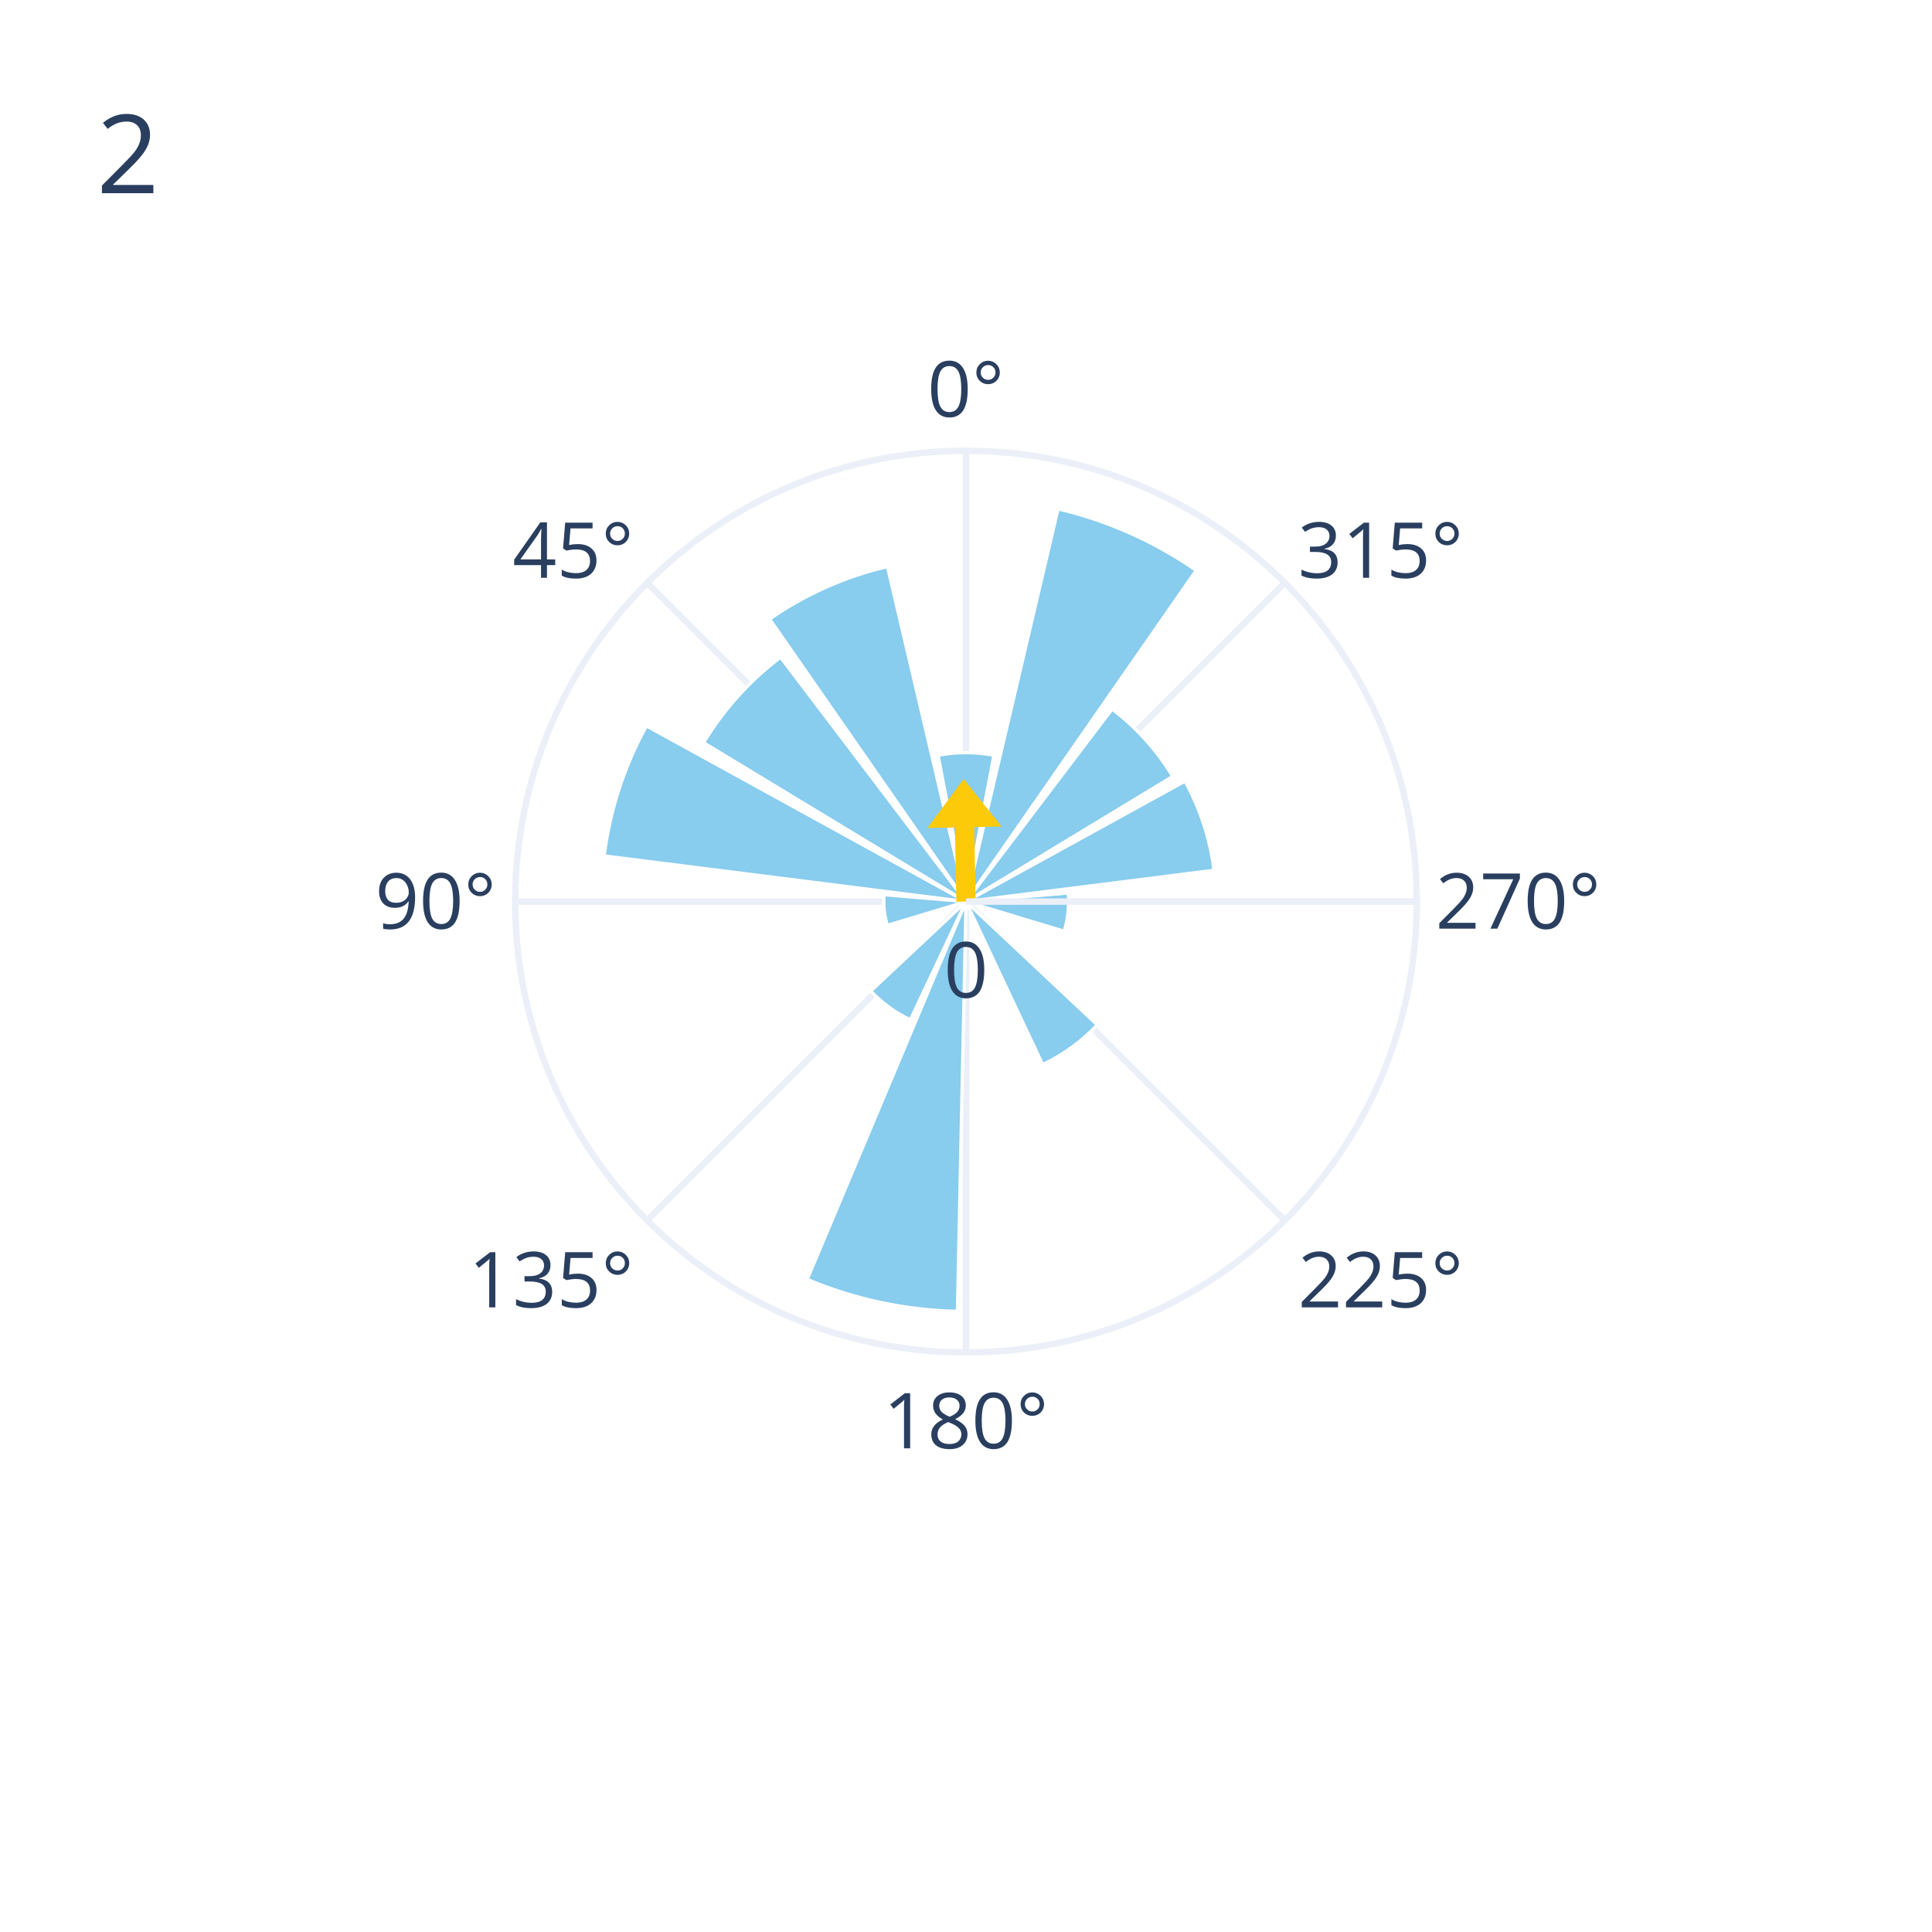
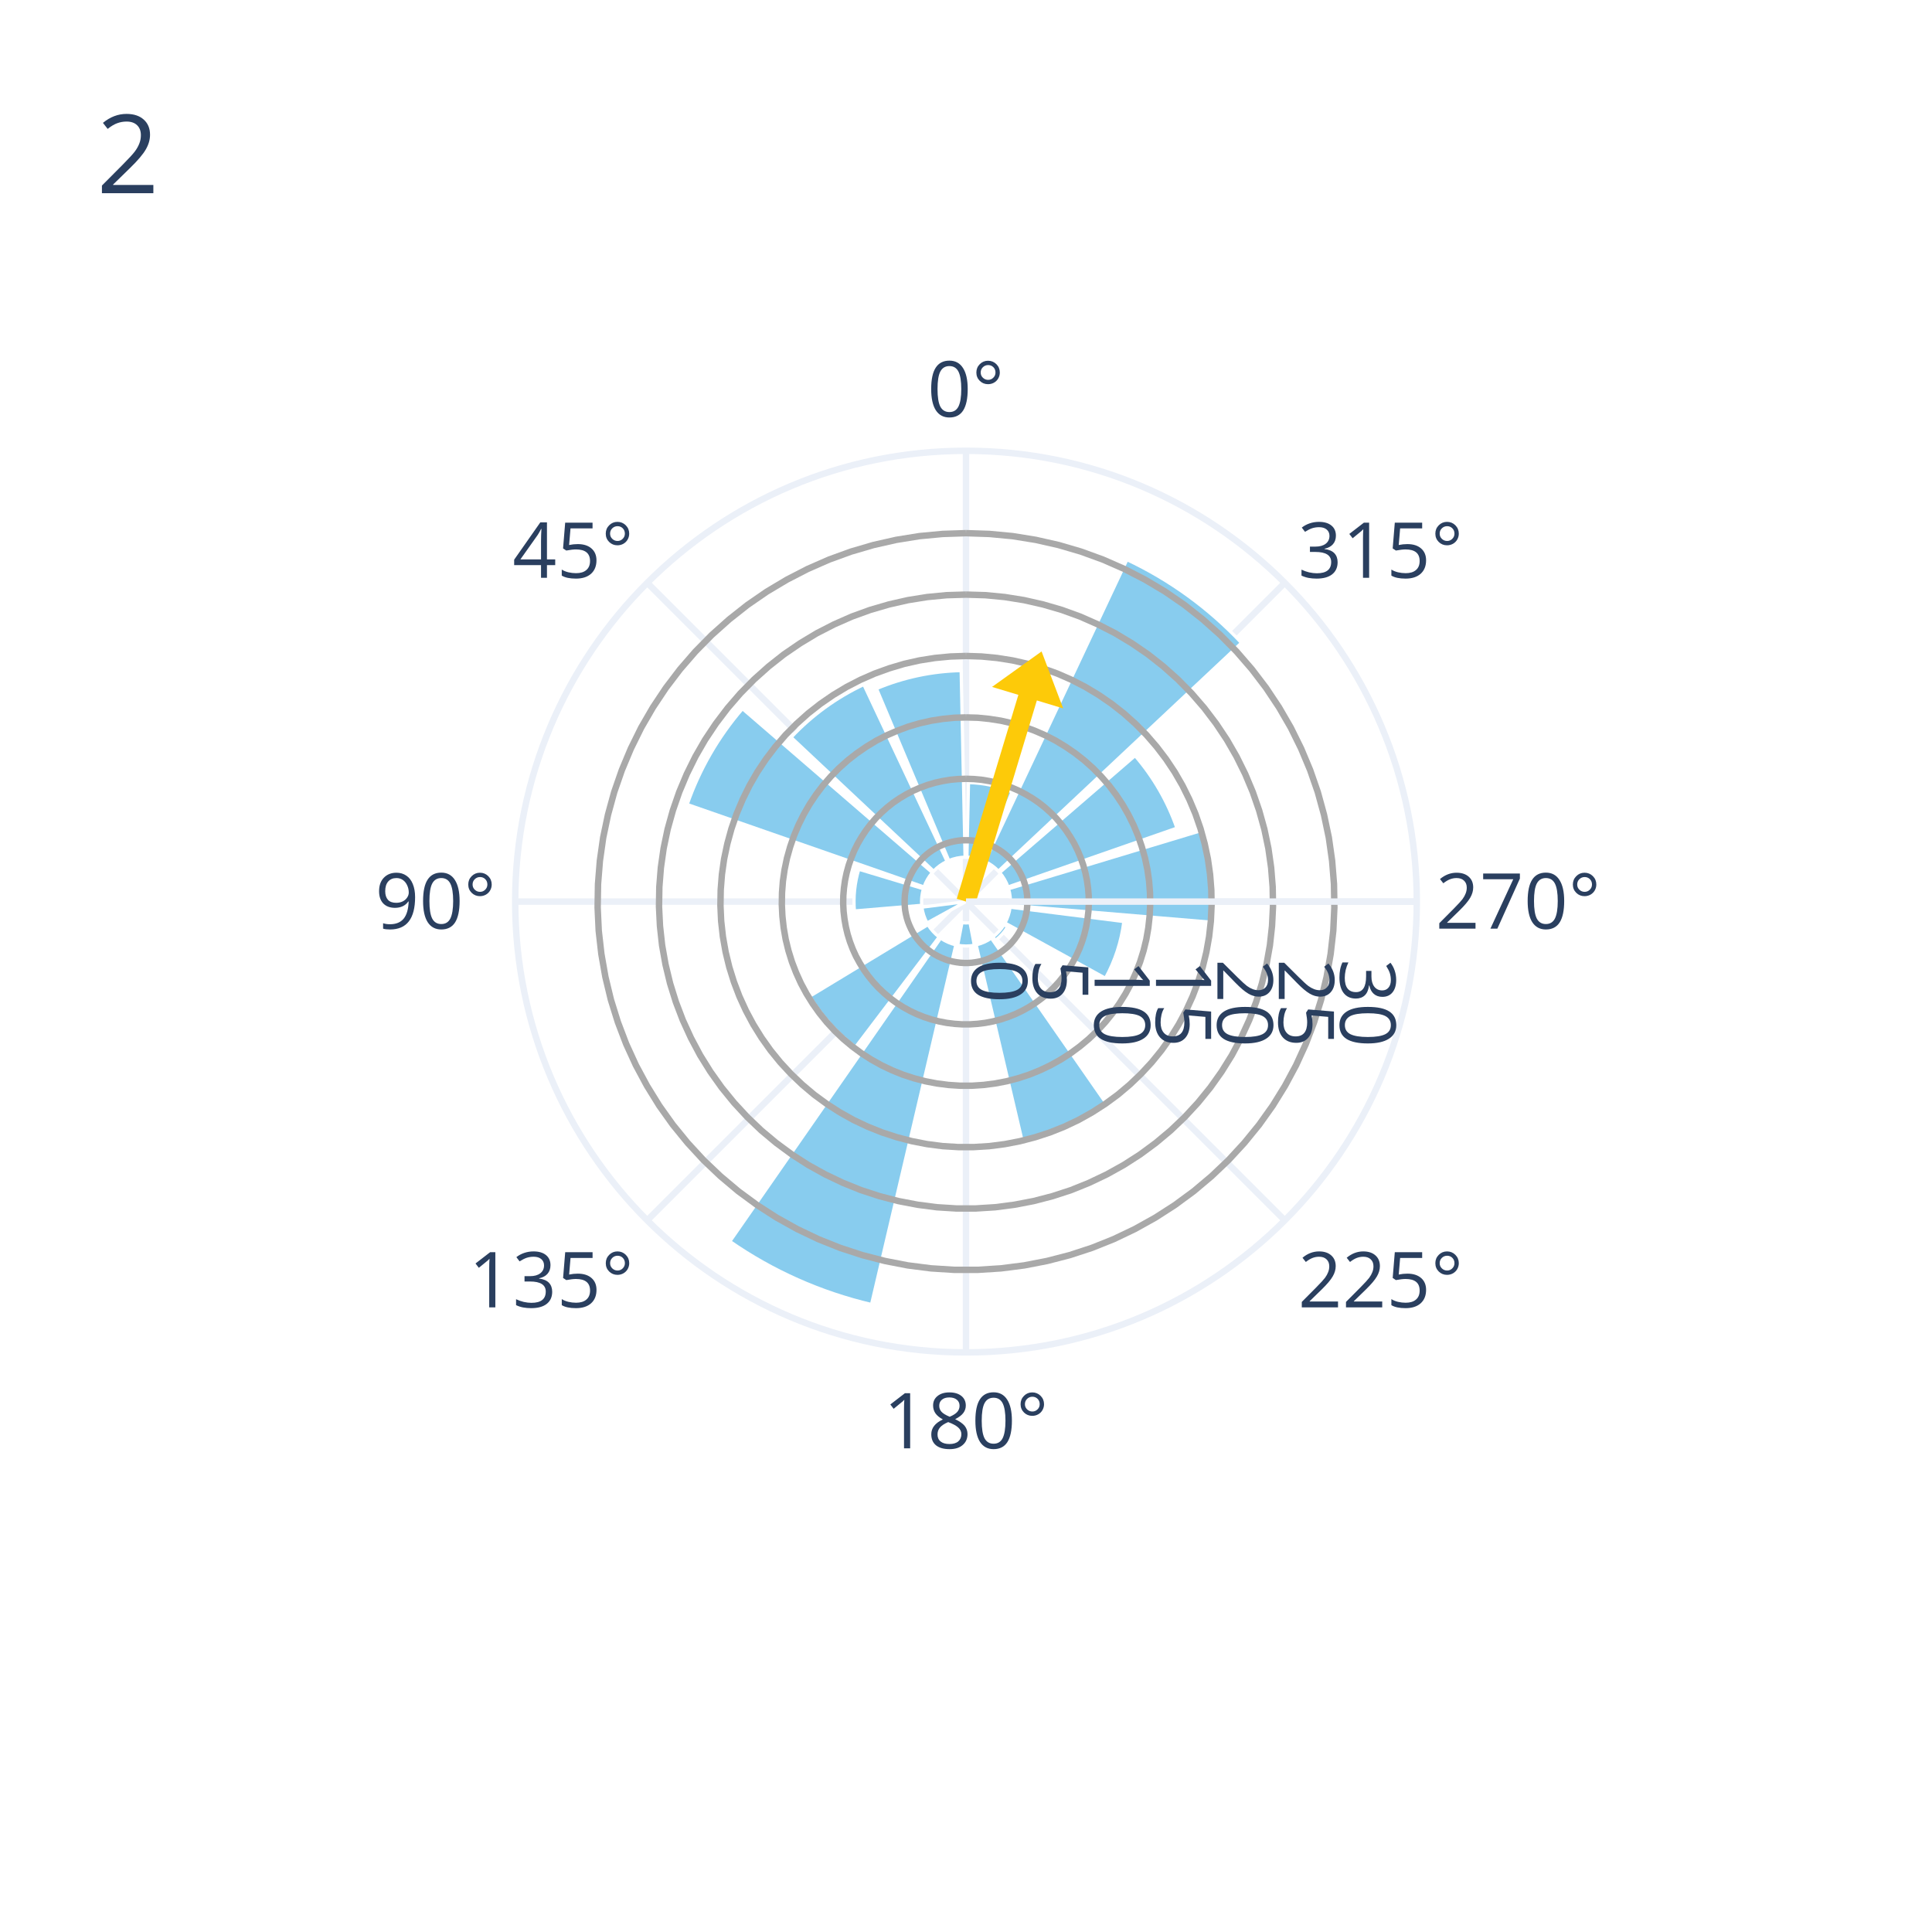
<svg xmlns="http://www.w3.org/2000/svg" class="main-svg" width="300" height="300" style="" viewBox="0 0 300 300">
  <rect x="0" y="0" width="300" height="300" style="fill: rgb(255, 255, 255); fill-opacity: 1;" />
-   <defs id="defs-6a7b8b">
+   <defs id="defs-4e312d">
    <g class="clips">
-       <clipPath id="clip6a7b8bpolar-for-traces">
+       <clipPath id="clip4e312dpolar-for-traces">
        <path d="M70,0A70,70 0,1,0 -70,-8.572527594031473e-15A70,70 0,1,0 70,1.7145055188062946e-14Z" transform="translate(70,70)" />
      </clipPath>
    </g>
    <g class="gradients" />
    <g class="patterns" />
  </defs>
  <g class="bglayer" />
  <g class="layer-below">
    <g class="imagelayer" />
    <g class="shapelayer" />
  </g>
  <g class="cartesianlayer" />
  <g class="polarlayer">
    <g class="polar">
      <g class="polarsublayer draglayer" />
      <g class="polarsublayer plotbg">
        <path d="M70,0A70,70 0,1,0 -70,-8.572527594031473e-15A70,70 0,1,0 70,1.7145055188062946e-14Z" transform="translate(150,140)" style="fill: rgb(255, 255, 255); fill-opacity: 1;" />
      </g>
      <g class="polarsublayer backplot">
        <g class="maplayer" />
      </g>
      <g class="polarsublayer angular-grid" style="fill: none;">
        <path class="angularaxisgrid" d="M150,140L150,70" style="stroke: rgb(235, 240, 248); stroke-opacity: 1; stroke-width: 1px;" />
        <path class="angularaxisgrid" d="M150,140L100.503,90.503" style="stroke: rgb(235, 240, 248); stroke-opacity: 1; stroke-width: 1px;" />
        <path class="angularaxisgrid" d="M150,140L80,140" style="stroke: rgb(235, 240, 248); stroke-opacity: 1; stroke-width: 1px;" />
        <path class="angularaxisgrid" d="M150,140L100.503,189.497" style="stroke: rgb(235, 240, 248); stroke-opacity: 1; stroke-width: 1px;" />
        <path class="angularaxisgrid" d="M150,140L150,210" style="stroke: rgb(235, 240, 248); stroke-opacity: 1; stroke-width: 1px;" />
        <path class="angularaxisgrid" d="M150,140L199.497,189.497" style="stroke: rgb(235, 240, 248); stroke-opacity: 1; stroke-width: 1px;" />
        <path class="angularaxisgrid" d="M150,140L220,140" style="stroke: rgb(235, 240, 248); stroke-opacity: 1; stroke-width: 1px;" />
        <path class="angularaxisgrid" d="M150,140L199.497,90.503" style="stroke: rgb(235, 240, 248); stroke-opacity: 1; stroke-width: 1px;" />
      </g>
      <g class="polarsublayer radial-grid" display="none" style="fill: none;" />
      <g class="polarsublayer frontplot" transform="translate(80,70)">
        <g class="barlayer">
-           <g class="trace bars" clip-path="url(#clip6a7b8bpolar-for-traces)" style="opacity: 1;">
+           <g class="trace bars" clip-path="url(#clip4e312dpolar-for-traces)" style="opacity: 1;">
            <g class="points">
              <g class="point" style="vector-effect: none; stroke-miterlimit: 2;">
-                 <path d="M70,70L41.197,32.054A47.639,47.639 0,0,0 29.251,45.322L70,70A0,0 0,0,1 70,70Z" style="opacity: 1; stroke-width: 0.5px; fill: rgb(136, 204, 238); fill-opacity: 1; stroke: rgb(255, 255, 255); stroke-opacity: 1;" />
-               </g>
-               <g class="point" style="vector-effect: none; stroke-miterlimit: 2;">
-                 <path d="M70,70L108.508,65.135A38.814,38.814 0,0,0 104.013,51.301L70,70A0,0 0,0,1 70,70Z" style="opacity: 1; stroke-width: 0.5px; fill: rgb(136, 204, 238); fill-opacity: 1; stroke: rgb(255, 255, 255); stroke-opacity: 1;" />
-               </g>
-               <g class="point" style="vector-effect: none; stroke-miterlimit: 2;">
-                 <path d="M70,70L102.1,50.56A37.528,37.528 0,0,0 92.689,40.108L70,70A0,0 0,0,1 70,70Z" style="opacity: 1; stroke-width: 0.5px; fill: rgb(136, 204, 238); fill-opacity: 1; stroke: rgb(255, 255, 255); stroke-opacity: 1;" />
-               </g>
-               <g class="point" style="vector-effect: none; stroke-miterlimit: 2;">
-                 <path d="M0,0Z" style="opacity: 1; stroke-width: 0.5px; fill: rgb(136, 204, 238); fill-opacity: 1; stroke: rgb(255, 255, 255); stroke-opacity: 1;" />
-               </g>
-               <g class="point" style="vector-effect: none; stroke-miterlimit: 2;">
-                 <path d="M70,70L20.377,42.719A56.628,56.628 0,0,0 13.819,62.903L70,70A0,0 0,0,1 70,70Z" style="opacity: 1; stroke-width: 0.5px; fill: rgb(136, 204, 238); fill-opacity: 1; stroke: rgb(255, 255, 255); stroke-opacity: 1;" />
-               </g>
-               <g class="point" style="vector-effect: none; stroke-miterlimit: 2;">
-                 <path d="M70,70L57.284,68.932A12.761,12.761 0,0,0 57.784,73.688L70,70A0,0 0,0,1 70,70Z" style="opacity: 1; stroke-width: 0.5px; fill: rgb(136, 204, 238); fill-opacity: 1; stroke: rgb(255, 255, 255); stroke-opacity: 1;" />
-               </g>
-               <g class="point" style="vector-effect: none; stroke-miterlimit: 2;">
-                 <path d="M70,70L55.211,83.888A20.287,20.287 0,0,0 61.362,88.356L70,70A0,0 0,0,1 70,70Z" style="opacity: 1; stroke-width: 0.5px; fill: rgb(136, 204, 238); fill-opacity: 1; stroke: rgb(255, 255, 255); stroke-opacity: 1;" />
-               </g>
-               <g class="point" style="vector-effect: none; stroke-miterlimit: 2;">
-                 <path d="M0,0Z" style="opacity: 1; stroke-width: 0.5px; fill: rgb(136, 204, 238); fill-opacity: 1; stroke: rgb(255, 255, 255); stroke-opacity: 1;" />
-               </g>
-               <g class="point" style="vector-effect: none; stroke-miterlimit: 2;">
-                 <path d="M70,70L45.34,128.664A63.636,63.636 0,0,0 68.667,133.622L70,70A0,0 0,0,1 70,70Z" style="opacity: 1; stroke-width: 0.5px; fill: rgb(136, 204, 238); fill-opacity: 1; stroke: rgb(255, 255, 255); stroke-opacity: 1;" />
-               </g>
-               <g class="point" style="vector-effect: none; stroke-miterlimit: 2;">
-                 <path d="M70,70L57.799,17.98A53.431,53.431 0,0,0 39.506,26.125L70,70A0,0 0,0,1 70,70Z" style="opacity: 1; stroke-width: 0.5px; fill: rgb(136, 204, 238); fill-opacity: 1; stroke: rgb(255, 255, 255); stroke-opacity: 1;" />
-               </g>
-               <g class="point" style="vector-effect: none; stroke-miterlimit: 2;">
-                 <path d="M70,70L81.905,95.299A27.96,27.96 0,0,0 90.382,89.14L70,70A0,0 0,0,1 70,70Z" style="opacity: 1; stroke-width: 0.5px; fill: rgb(136, 204, 238); fill-opacity: 1; stroke: rgb(255, 255, 255); stroke-opacity: 1;" />
-               </g>
-               <g class="point" style="vector-effect: none; stroke-miterlimit: 2;">
-                 <path d="M70,70L85.247,74.603A15.927,15.927 0,0,0 85.871,68.667L70,70A0,0 0,0,1 70,70Z" style="opacity: 1; stroke-width: 0.5px; fill: rgb(136, 204, 238); fill-opacity: 1; stroke: rgb(255, 255, 255); stroke-opacity: 1;" />
-               </g>
-               <g class="point" style="vector-effect: none; stroke-miterlimit: 2;">
-                 <path d="M70,70L105.744,18.571A62.63,62.63 0,0,0 84.302,9.024L70,70A0,0 0,0,1 70,70Z" style="opacity: 1; stroke-width: 0.5px; fill: rgb(136, 204, 238); fill-opacity: 1; stroke: rgb(255, 255, 255); stroke-opacity: 1;" />
-               </g>
-               <g class="point" style="vector-effect: none; stroke-miterlimit: 2;">
-                 <path d="M70,70L74.334,47.281A23.129,23.129 0,0,0 65.666,47.281L70,70A0,0 0,0,1 70,70Z" style="opacity: 1; stroke-width: 0.5px; fill: rgb(136, 204, 238); fill-opacity: 1; stroke: rgb(255, 255, 255); stroke-opacity: 1;" />
-               </g>
-               <g class="point" style="vector-effect: none; stroke-miterlimit: 2;">
-                 <path d="M0,0Z" style="opacity: 1; stroke-width: 0.5px; fill: rgb(136, 204, 238); fill-opacity: 1; stroke: rgb(255, 255, 255); stroke-opacity: 1;" />
+                 <path d="M67.062,63.757L54.136,36.287A37.259,37.259 0,0,0 42.839,44.494L64.97,65.277A6.9,6.9 0,0,1 67.062,63.757Z" style="opacity: 1; stroke-width: 0.5px; fill: rgb(136, 204, 238); fill-opacity: 1; stroke: rgb(255, 255, 255); stroke-opacity: 1;" />
+               </g>
+               <g class="point" style="vector-effect: none; stroke-miterlimit: 2;">
+                 <path d="M71.576,76.718L78.722,107.185A38.194,38.194 0,0,0 91.798,101.363L73.938,75.666A6.9,6.9 0,0,1 71.576,76.718Z" style="opacity: 1; stroke-width: 0.5px; fill: rgb(136, 204, 238); fill-opacity: 1; stroke: rgb(255, 255, 255); stroke-opacity: 1;" />
+               </g>
+               <g class="point" style="vector-effect: none; stroke-miterlimit: 2;">
+                 <path d="M75.03,65.277L112.783,29.824A58.69,58.69 0,0,0 94.989,16.895L72.938,63.757A6.9,6.9 0,0,1 75.03,65.277Z" style="opacity: 1; stroke-width: 0.5px; fill: rgb(136, 204, 238); fill-opacity: 1; stroke: rgb(255, 255, 255); stroke-opacity: 1;" />
+               </g>
+               <g class="point" style="vector-effect: none; stroke-miterlimit: 2;">
+                 <path d="M72.674,63.639L77.162,52.962A18.482,18.482 0,0,0 70.387,51.522L70.145,63.101A6.9,6.9 0,0,1 72.674,63.639Z" style="opacity: 1; stroke-width: 0.5px; fill: rgb(136, 204, 238); fill-opacity: 1; stroke: rgb(255, 255, 255); stroke-opacity: 1;" />
+               </g>
+               <g class="point" style="vector-effect: none; stroke-miterlimit: 2;">
+                 <path d="M74.172,75.496L74.571,76.022A7.56,7.56 0,0,0 76.467,73.916L75.902,73.574A6.9,6.9 0,0,1 74.172,75.496Z" style="opacity: 1; stroke-width: 0.5px; fill: rgb(136, 204, 238); fill-opacity: 1; stroke: rgb(255, 255, 255); stroke-opacity: 1;" />
+               </g>
+               <g class="point" style="vector-effect: none; stroke-miterlimit: 2;">
+                 <path d="M76.876,70.577L108.082,73.198A38.216,38.216 0,0,0 106.585,58.954L76.606,68.006A6.9,6.9 0,0,1 76.876,70.577Z" style="opacity: 1; stroke-width: 0.5px; fill: rgb(136, 204, 238); fill-opacity: 1; stroke: rgb(255, 255, 255); stroke-opacity: 1;" />
+               </g>
+               <g class="point" style="vector-effect: none; stroke-miterlimit: 2;">
+                 <path d="M64.777,65.491L35.292,40.041A45.85,45.85 0,0,0 26.701,54.922L63.484,67.731A6.9,6.9 0,0,1 64.777,65.491Z" style="opacity: 1; stroke-width: 0.5px; fill: rgb(136, 204, 238); fill-opacity: 1; stroke: rgb(255, 255, 255); stroke-opacity: 1;" />
+               </g>
+               <g class="point" style="vector-effect: none; stroke-miterlimit: 2;">
+                 <path d="M70,70L63.154,70.865A6.9,6.9 0,0,0 63.953,73.324L70,70A0,0 0,0,1 70,70Z" style="opacity: 1; stroke-width: 0.5px; fill: rgb(136, 204, 238); fill-opacity: 1; stroke: rgb(255, 255, 255); stroke-opacity: 1;" />
+               </g>
+               <g class="point" style="vector-effect: none; stroke-miterlimit: 2;">
+                 <path d="M69.379,73.253L68.707,76.778A6.9,6.9 0,0,0 71.293,76.778L70.621,73.253A3.312,3.312 0,0,1 69.379,73.253Z" style="opacity: 1; stroke-width: 0.5px; fill: rgb(136, 204, 238); fill-opacity: 1; stroke: rgb(255, 255, 255); stroke-opacity: 1;" />
+               </g>
+               <g class="point" style="vector-effect: none; stroke-miterlimit: 2;">
+                 <path d="M76.516,67.731L102.757,58.593A34.686,34.686 0,0,0 96.257,47.335L75.223,65.491A6.9,6.9 0,0,1 76.516,67.731Z" style="opacity: 1; stroke-width: 0.5px; fill: rgb(136, 204, 238); fill-opacity: 1; stroke: rgb(255, 255, 255); stroke-opacity: 1;" />
+               </g>
+               <g class="point" style="vector-effect: none; stroke-miterlimit: 2;">
+                 <path d="M76.047,73.324L91.654,81.904A24.711,24.711 0,0,0 94.516,73.097L76.846,70.865A6.9,6.9 0,0,1 76.047,73.324Z" style="opacity: 1; stroke-width: 0.5px; fill: rgb(136, 204, 238); fill-opacity: 1; stroke: rgb(255, 255, 255); stroke-opacity: 1;" />
+               </g>
+               <g class="point" style="vector-effect: none; stroke-miterlimit: 2;">
+                 <path d="M64.098,73.574L45.723,84.703A28.382,28.382 0,0,0 52.84,92.607L65.828,75.496A6.9,6.9 0,0,1 64.098,73.574Z" style="opacity: 1; stroke-width: 0.5px; fill: rgb(136, 204, 238); fill-opacity: 1; stroke: rgb(255, 255, 255); stroke-opacity: 1;" />
+               </g>
+               <g class="point" style="vector-effect: none; stroke-miterlimit: 2;">
+                 <path d="M69.855,63.101L69.249,34.13A35.878,35.878 0,0,0 56.097,36.925L67.326,63.639A6.9,6.9 0,0,1 69.855,63.101Z" style="opacity: 1; stroke-width: 0.5px; fill: rgb(136, 204, 238); fill-opacity: 1; stroke: rgb(255, 255, 255); stroke-opacity: 1;" />
+               </g>
+               <g class="point" style="vector-effect: none; stroke-miterlimit: 2;">
+                 <path d="M63.394,68.006L53.352,64.974A17.39,17.39 0,0,0 52.671,71.455L63.124,70.577A6.9,6.9 0,0,1 63.394,68.006Z" style="opacity: 1; stroke-width: 0.5px; fill: rgb(136, 204, 238); fill-opacity: 1; stroke: rgb(255, 255, 255); stroke-opacity: 1;" />
+               </g>
+               <g class="point" style="vector-effect: none; stroke-miterlimit: 2;">
+                 <path d="M66.062,75.666L33.324,122.77A64.264,64.264 0,0,0 55.325,132.566L68.424,76.718A6.9,6.9 0,0,1 66.062,75.666Z" style="opacity: 1; stroke-width: 0.5px; fill: rgb(136, 204, 238); fill-opacity: 1; stroke: rgb(255, 255, 255); stroke-opacity: 1;" />
              </g>
            </g>
          </g>
        </g>
        <g class="scatterlayer">
-           <g class="trace scatter tracea05d8f" style="stroke-miterlimit: 2; opacity: 1;">
-             <g class="fills" clip-path="url(#clip6a7b8bpolar-for-traces)" />
-             <g class="errorbars" />
-             <g class="lines">
-               <path class="js-line" d="M70,70L69.73,55.96" clip-path="url(#clip6a7b8bpolar-for-traces)" style="vector-effect: none; fill: none; stroke: rgb(253, 202, 9); stroke-opacity: 1; stroke-width: 3px; opacity: 1;" />
-             </g>
-             <g class="points" clip-path="url(#clip6a7b8bpolar-for-traces)" />
-             <g class="text" clip-path="url(#clip6a7b8bpolar-for-traces)" />
-           </g>
-           <g class="trace scatter trace315b1e" style="stroke-miterlimit: 2; opacity: 1;">
-             <g class="fills" clip-path="url(#clip6a7b8bpolar-for-traces)" />
+           <g class="trace scatter trace15ac80" style="stroke-miterlimit: 2; opacity: 1;">
+             <g class="fills" clip-path="url(#clip4e312dpolar-for-traces)" />
+             <g class="errorbars" />
+             <g class="lines">
+               <path class="js-line" d="M70,70L70,70L70,70L70,70L70,70L70,70L70,70L70,70L70,70L70,70L70,70L70,70L70,70L70,70L70,70L70,70L70,70L70,70L70,70L70,70L70,70L70,70L70,70L70,70L70,70L70,70L70,70L70,70L70,70L70,70L70,70L70,70L70,70L70,70L70,70L70,70L70,70L70,70L70,70L70,70L70,70L70,70L70,70L70,70L70,70L70,70L70,70L70,70L70,70L70,70L70,70L70,70L70,70L70,70L70,70L70,70L70,70L70,70L70,70L70,70L70,70L70,70L70,70L70,70L70,70L70,70L70,70L70,70L70,70L70,70L70,70L70,70L70,70L70,70L70,70L70,70L70,70L70,70L70,70L70,70L70,70L70,70L70,70L70,70L70,70L70,70L70,70L70,70L70,70L70,70L70,70L70,70L70,70L70,70L70,70L70,70L70,70L70,70L70,70L70,70" clip-path="url(#clip4e312dpolar-for-traces)" style="vector-effect: none; fill: none; stroke: rgb(169, 169, 169); stroke-opacity: 1; stroke-width: 1px; opacity: 1;" />
+             </g>
+             <g class="points" clip-path="url(#clip4e312dpolar-for-traces)" />
+             <g class="text" clip-path="url(#clip4e312dpolar-for-traces)" />
+           </g>
+           <g class="trace scatter trace7973f6" style="stroke-miterlimit: 2; opacity: 1;">
+             <g class="fills" clip-path="url(#clip4e312dpolar-for-traces)" />
+             <g class="errorbars" />
+             <g class="lines">
+               <path class="js-line" d="M70,60.47L69.4,60.48L68.79,60.54L68.2,60.64L67.61,60.77L67.02,60.94L66.46,61.15L65.9,61.39L65.36,61.67L64.85,61.98L64.35,62.32L63.87,62.7L63.42,63.1L63,63.53L62.6,63.99L62.23,64.47L61.9,64.97L61.6,65.5L61.33,66.04L61.09,66.6L60.9,67.17L60.73,67.75L60.61,68.34L60.52,68.94L60.48,69.55L60.47,70.15L60.5,70.76L60.56,71.36L60.67,71.95L60.81,72.54L60.99,73.12L61.21,73.68L61.46,74.23L61.74,74.77L62.06,75.28L62.41,75.77L62.79,76.24L63.2,76.69L63.64,77.11L64.11,77.49L64.59,77.85L65.1,78.18L65.63,78.47L66.18,78.73L66.74,78.96L67.31,79.15L67.9,79.3L68.49,79.41L69.09,79.49L69.7,79.53L70.3,79.53L70.91,79.49L71.51,79.41L72.1,79.3L72.69,79.15L73.26,78.96L73.82,78.73L74.37,78.47L74.9,78.18L75.41,77.85L75.89,77.49L76.36,77.11L76.8,76.69L77.21,76.24L77.59,75.77L77.94,75.28L78.26,74.77L78.54,74.23L78.79,73.68L79.01,73.12L79.19,72.54L79.33,71.95L79.44,71.36L79.5,70.76L79.53,70.15L79.52,69.55L79.48,68.94L79.39,68.34L79.27,67.75L79.1,67.17L78.91,66.6L78.67,66.04L78.4,65.5L78.1,64.97L77.77,64.47L77.4,63.99L77,63.53L76.58,63.1L76.13,62.7L75.65,62.32L75.15,61.98L74.64,61.67L74.1,61.39L73.54,61.15L72.98,60.94L72.39,60.77L71.8,60.64L71.21,60.54L70.6,60.48L70,60.47" clip-path="url(#clip4e312dpolar-for-traces)" style="vector-effect: none; fill: none; stroke: rgb(169, 169, 169); stroke-opacity: 1; stroke-width: 1px; opacity: 1;" />
+             </g>
+             <g class="points" clip-path="url(#clip4e312dpolar-for-traces)" />
+             <g class="text" clip-path="url(#clip4e312dpolar-for-traces)" />
+           </g>
+           <g class="trace scatter tracefc4ce4" style="stroke-miterlimit: 2; opacity: 1;">
+             <g class="fills" clip-path="url(#clip4e312dpolar-for-traces)" />
+             <g class="errorbars" />
+             <g class="lines">
+               <path class="js-line" d="M70,50.93L68.79,50.97L67.59,51.08L66.39,51.28L65.21,51.54L64.05,51.88L62.91,52.3L61.8,52.78L60.73,53.34L59.69,53.96L58.69,54.64L57.74,55.39L56.84,56.2L55.99,57.06L55.2,57.98L54.47,58.94L53.8,59.95L53.19,60.99L52.65,62.08L52.19,63.19L51.79,64.34L51.47,65.5L51.22,66.69L51.05,67.89L50.95,69.09L50.93,70.3L50.99,71.51L51.13,72.71L51.34,73.91L51.62,75.08L51.98,76.24L52.41,77.37L52.91,78.47L53.49,79.53L54.12,80.56L54.83,81.55L55.59,82.49L56.41,83.38L57.29,84.21L58.21,84.99L59.19,85.71L60.2,86.36L61.26,86.95L62.35,87.47L63.48,87.92L64.63,88.3L65.8,88.6L66.99,88.83L68.19,88.98L69.39,89.06L70.61,89.06L71.81,88.98L73.01,88.83L74.2,88.6L75.37,88.3L76.52,87.92L77.65,87.47L78.74,86.95L79.8,86.36L80.81,85.71L81.79,84.99L82.71,84.21L83.59,83.38L84.41,82.49L85.17,81.55L85.88,80.56L86.51,79.53L87.09,78.47L87.59,77.37L88.02,76.24L88.38,75.08L88.66,73.91L88.87,72.71L89.01,71.51L89.07,70.3L89.05,69.09L88.95,67.89L88.78,66.69L88.53,65.5L88.21,64.34L87.81,63.19L87.35,62.08L86.81,60.99L86.2,59.95L85.53,58.94L84.8,57.98L84.01,57.06L83.16,56.2L82.26,55.39L81.31,54.64L80.31,53.96L79.27,53.34L78.2,52.78L77.09,52.3L75.95,51.88L74.79,51.54L73.61,51.28L72.41,51.08L71.21,50.97L70,50.93" clip-path="url(#clip4e312dpolar-for-traces)" style="vector-effect: none; fill: none; stroke: rgb(169, 169, 169); stroke-opacity: 1; stroke-width: 1px; opacity: 1;" />
+             </g>
+             <g class="points" clip-path="url(#clip4e312dpolar-for-traces)" />
+             <g class="text" clip-path="url(#clip4e312dpolar-for-traces)" />
+           </g>
+           <g class="trace scatter trace9017a5" style="stroke-miterlimit: 2; opacity: 1;">
+             <g class="fills" clip-path="url(#clip4e312dpolar-for-traces)" />
+             <g class="errorbars" />
+             <g class="lines">
+               <path class="js-line" d="M70,41.4L68.19,41.45L66.38,41.63L64.59,41.91L62.82,42.31L61.07,42.82L59.37,43.45L57.71,44.17L56.09,45L54.54,45.94L53.04,46.97L51.61,48.09L50.26,49.3L48.99,50.59L47.8,51.96L46.7,53.41L45.69,54.92L44.79,56.49L43.98,58.12L43.28,59.79L42.69,61.51L42.2,63.26L41.83,65.03L41.57,66.83L41.43,68.64L41.4,70.45L41.49,72.27L41.69,74.07L42,75.86L42.43,77.62L42.97,79.36L43.62,81.05L44.37,82.7L45.23,84.3L46.19,85.84L47.24,87.32L48.38,88.73L49.61,90.06L50.93,91.32L52.32,92.48L53.78,93.56L55.31,94.54L56.89,95.42L58.53,96.2L60.22,96.88L61.94,97.44L63.7,97.9L65.48,98.24L67.28,98.47L69.09,98.59L70.91,98.59L72.72,98.47L74.52,98.24L76.3,97.9L78.06,97.44L79.78,96.88L81.47,96.2L83.11,95.42L84.69,94.54L86.22,93.56L87.68,92.48L89.07,91.32L90.39,90.06L91.62,88.73L92.76,87.32L93.81,85.84L94.77,84.3L95.63,82.7L96.38,81.05L97.03,79.36L97.57,77.62L98,75.86L98.31,74.07L98.51,72.27L98.6,70.45L98.57,68.64L98.43,66.83L98.17,65.03L97.8,63.26L97.31,61.51L96.72,59.79L96.02,58.12L95.21,56.49L94.31,54.92L93.3,53.41L92.2,51.96L91.01,50.59L89.74,49.3L88.39,48.09L86.96,46.97L85.46,45.94L83.91,45L82.29,44.17L80.63,43.45L78.93,42.82L77.18,42.31L75.41,41.91L73.62,41.63L71.81,41.45L70,41.4" clip-path="url(#clip4e312dpolar-for-traces)" style="vector-effect: none; fill: none; stroke: rgb(169, 169, 169); stroke-opacity: 1; stroke-width: 1px; opacity: 1;" />
+             </g>
+             <g class="points" clip-path="url(#clip4e312dpolar-for-traces)" />
+             <g class="text" clip-path="url(#clip4e312dpolar-for-traces)" />
+           </g>
+           <g class="trace scatter trace9e3bfa" style="stroke-miterlimit: 2; opacity: 1;">
+             <g class="fills" clip-path="url(#clip4e312dpolar-for-traces)" />
+             <g class="errorbars" />
+             <g class="lines">
+               <path class="js-line" d="M70,31.86L67.58,31.94L65.17,32.17L62.78,32.55L60.42,33.08L58.1,33.77L55.83,34.59L53.61,35.56L51.46,36.67L49.38,37.92L47.39,39.29L45.49,40.78L43.68,42.4L41.98,44.12L40.4,45.95L38.93,47.88L37.59,49.89L36.38,51.99L35.31,54.16L34.37,56.39L33.58,58.68L32.94,61.01L32.44,63.38L32.1,65.77L31.91,68.19L31.87,70.61L31.98,73.02L32.25,75.43L32.67,77.81L33.24,80.16L33.96,82.47L34.82,84.73L35.83,86.94L36.97,89.07L38.25,91.13L39.65,93.1L41.18,94.98L42.82,96.75L44.57,98.42L46.42,99.98L48.37,101.41L50.41,102.72L52.52,103.9L54.71,104.94L56.96,105.84L59.26,106.59L61.6,107.2L63.97,107.66L66.37,107.97L68.79,108.12L71.21,108.12L73.63,107.97L76.03,107.66L78.4,107.2L80.74,106.59L83.04,105.84L85.29,104.94L87.48,103.9L89.59,102.72L91.63,101.41L93.58,99.98L95.43,98.42L97.18,96.75L98.82,94.98L100.35,93.1L101.75,91.13L103.03,89.07L104.17,86.94L105.18,84.73L106.04,82.47L106.76,80.16L107.33,77.81L107.75,75.43L108.02,73.02L108.13,70.61L108.09,68.19L107.9,65.77L107.56,63.38L107.06,61.01L106.42,58.68L105.63,56.39L104.69,54.16L103.62,51.99L102.41,49.89L101.07,47.88L99.6,45.95L98.02,44.12L96.32,42.4L94.51,40.78L92.61,39.29L90.62,37.92L88.54,36.67L86.39,35.56L84.17,34.59L81.9,33.77L79.58,33.08L77.22,32.55L74.83,32.17L72.42,31.94L70,31.86" clip-path="url(#clip4e312dpolar-for-traces)" style="vector-effect: none; fill: none; stroke: rgb(169, 169, 169); stroke-opacity: 1; stroke-width: 1px; opacity: 1;" />
+             </g>
+             <g class="points" clip-path="url(#clip4e312dpolar-for-traces)" />
+             <g class="text" clip-path="url(#clip4e312dpolar-for-traces)" />
+           </g>
+           <g class="trace scatter trace8d7f82" style="stroke-miterlimit: 2; opacity: 1;">
+             <g class="fills" clip-path="url(#clip4e312dpolar-for-traces)" />
+             <g class="errorbars" />
+             <g class="lines">
+               <path class="js-line" d="M70,22.33L66.98,22.42L63.97,22.71L60.98,23.19L58.03,23.86L55.12,24.71L52.28,25.74L49.51,26.96L46.82,28.34L44.23,29.9L41.73,31.61L39.36,33.48L37.1,35.5L34.98,37.65L33,39.94L31.17,42.35L29.49,44.87L27.98,47.49L26.64,50.2L25.47,52.99L24.48,55.85L23.67,58.76L23.05,61.72L22.62,64.72L22.38,67.73L22.33,70.76L22.48,73.78L22.81,76.78L23.34,79.76L24.05,82.7L24.95,85.59L26.03,88.42L27.29,91.17L28.71,93.84L30.31,96.41L32.06,98.87L33.97,101.22L36.02,103.44L38.21,105.53L40.53,107.47L42.97,109.27L45.51,110.9L48.16,112.37L50.89,113.67L53.69,114.8L56.57,115.74L59.5,116.5L62.47,117.07L65.47,117.46L68.49,117.65L71.51,117.65L74.53,117.46L77.53,117.07L80.5,116.5L83.43,115.74L86.31,114.8L89.11,113.67L91.84,112.37L94.49,110.9L97.03,109.27L99.47,107.47L101.79,105.53L103.98,103.44L106.03,101.22L107.94,98.87L109.69,96.41L111.29,93.84L112.71,91.17L113.97,88.42L115.05,85.59L115.95,82.7L116.66,79.76L117.19,76.78L117.52,73.78L117.67,70.76L117.62,67.73L117.38,64.72L116.95,61.72L116.33,58.76L115.52,55.85L114.53,52.99L113.36,50.2L112.02,47.49L110.51,44.87L108.83,42.35L107,39.94L105.02,37.65L102.9,35.5L100.64,33.48L98.27,31.61L95.77,29.9L93.18,28.34L90.49,26.96L87.72,25.74L84.88,24.71L81.97,23.86L79.02,23.19L76.03,22.71L73.02,22.42L70,22.33" clip-path="url(#clip4e312dpolar-for-traces)" style="vector-effect: none; fill: none; stroke: rgb(169, 169, 169); stroke-opacity: 1; stroke-width: 1px; opacity: 1;" />
+             </g>
+             <g class="points" clip-path="url(#clip4e312dpolar-for-traces)" />
+             <g class="text" clip-path="url(#clip4e312dpolar-for-traces)" />
+           </g>
+           <g class="trace scatter traceedcf48" style="stroke-miterlimit: 2; opacity: 1;">
+             <g class="fills" clip-path="url(#clip4e312dpolar-for-traces)" />
+             <g class="errorbars" />
+             <g class="lines">
+               <path class="js-line" d="M70,12.79L66.37,12.91L62.76,13.25L59.17,13.83L55.63,14.63L52.15,15.65L48.74,16.89L45.41,18.35L42.19,20.01L39.07,21.87L36.08,23.93L33.23,26.18L30.52,28.6L27.98,31.18L25.6,33.93L23.4,36.82L21.39,39.84L19.57,42.98L17.96,46.24L16.56,49.58L15.37,53.01L14.41,56.51L13.66,60.07L13.15,63.66L12.86,67.28L12.8,70.91L12.97,74.53L13.38,78.14L14.01,81.72L14.86,85.24L15.94,88.71L17.23,92.1L18.74,95.4L20.46,98.6L22.37,101.69L24.48,104.65L26.77,107.46L29.23,110.13L31.86,112.63L34.64,114.97L37.56,117.12L40.61,119.08L43.79,120.85L47.06,122.41L50.43,123.76L53.88,124.89L57.4,125.8L60.96,126.49L64.56,126.95L68.18,127.18L71.82,127.18L75.44,126.95L79.04,126.49L82.6,125.8L86.12,124.89L89.57,123.76L92.94,122.41L96.21,120.85L99.39,119.08L102.44,117.12L105.36,114.97L108.14,112.63L110.77,110.13L113.23,107.46L115.52,104.65L117.63,101.69L119.54,98.6L121.26,95.4L122.77,92.1L124.06,88.71L125.14,85.24L125.99,81.72L126.62,78.14L127.03,74.53L127.2,70.91L127.14,67.28L126.85,63.66L126.34,60.07L125.59,56.51L124.63,53.01L123.44,49.58L122.04,46.24L120.43,42.98L118.61,39.84L116.6,36.82L114.4,33.93L112.02,31.18L109.48,28.6L106.77,26.18L103.92,23.93L100.93,21.87L97.81,20.01L94.59,18.35L91.26,16.89L87.85,15.65L84.37,14.63L80.83,13.83L77.24,13.25L73.63,12.91L70,12.79" clip-path="url(#clip4e312dpolar-for-traces)" style="vector-effect: none; fill: none; stroke: rgb(169, 169, 169); stroke-opacity: 1; stroke-width: 1px; opacity: 1;" />
+             </g>
+             <g class="points" clip-path="url(#clip4e312dpolar-for-traces)" />
+             <g class="text" clip-path="url(#clip4e312dpolar-for-traces)" />
+           </g>
+           <g class="trace scatter trace5328af" style="stroke-miterlimit: 2; opacity: 1;">
+             <g class="fills" clip-path="url(#clip4e312dpolar-for-traces)" />
+             <g class="errorbars" />
+             <g class="lines">
+               <path class="js-line" d="M70,70L80.29,35.94" clip-path="url(#clip4e312dpolar-for-traces)" style="vector-effect: none; fill: none; stroke: rgb(253, 202, 9); stroke-opacity: 1; stroke-width: 3px; opacity: 1;" />
+             </g>
+             <g class="points" clip-path="url(#clip4e312dpolar-for-traces)" />
+             <g class="text" clip-path="url(#clip4e312dpolar-for-traces)" />
+           </g>
+           <g class="trace scatter trace886671" style="stroke-miterlimit: 2; opacity: 1;">
+             <g class="fills" clip-path="url(#clip4e312dpolar-for-traces)" />
            <g class="errorbars" />
            <g class="lines" />
            <g class="points">
              <path class="point" transform="translate(70,70)" d="M0,0Z" style="opacity: 1; stroke-width: 0px; fill: rgb(253, 202, 9); fill-opacity: 1;" />
-               <path class="point" transform="translate(69.73,55.96)" d="M-5.721,2.61L5.817,2.389L-0.096,-4.999Z" style="opacity: 1; stroke-width: 0px; fill: rgb(253, 202, 9); fill-opacity: 1;" />
+               <path class="point" transform="translate(80.29,35.94)" d="M-6.246,0.724L4.8,4.062L1.446,-4.786Z" style="opacity: 1; stroke-width: 0px; fill: rgb(253, 202, 9); fill-opacity: 1;" />
            </g>
            <g class="text" />
-           </g>
-           <g class="trace scatter traced9367e" style="stroke-miterlimit: 2; opacity: 1;">
-             <g class="fills" clip-path="url(#clip6a7b8bpolar-for-traces)" />
-             <g class="errorbars" />
-             <g class="lines">
-               <path class="js-line" d="M70,70L70,70L70,70L70,70L70,70L70,70L70,70L70,70L70,70L70,70L70,70L70,70L70,70L70,70L70,70L70,70L70,70L70,70L70,70L70,70L70,70L70,70L70,70L70,70L70,70L70,70L70,70L70,70L70,70L70,70L70,70L70,70L70,70L70,70L70,70L70,70L70,70L70,70L70,70L70,70L70,70L70,70L70,70L70,70L70,70L70,70L70,70L70,70L70,70L70,70L70,70L70,70L70,70L70,70L70,70L70,70L70,70L70,70L70,70L70,70L70,70L70,70L70,70L70,70L70,70L70,70L70,70L70,70L70,70L70,70L70,70L70,70L70,70L70,70L70,70L70,70L70,70L70,70L70,70L70,70L70,70L70,70L70,70L70,70L70,70L70,70L70,70L70,70L70,70L70,70L70,70L70,70L70,70L70,70L70,70L70,70L70,70L70,70L70,70L70,70" clip-path="url(#clip6a7b8bpolar-for-traces)" style="vector-effect: none; fill: none; stroke: rgb(169, 169, 169); stroke-opacity: 1; stroke-width: 1px; opacity: 1;" />
-             </g>
-             <g class="points" clip-path="url(#clip6a7b8bpolar-for-traces)" />
-             <g class="text" clip-path="url(#clip6a7b8bpolar-for-traces)" />
          </g>
        </g>
      </g>
      <g class="polarsublayer angular-line">
        <path d="M70,0A70,70 0,1,0 -70,-8.572527594031473e-15A70,70 0,1,0 70,1.7145055188062946e-14Z" transform="translate(150,140)" stroke-width="1" style="fill: none; stroke: rgb(235, 240, 248); stroke-opacity: 1;" />
      </g>
      <g class="polarsublayer radial-line">
        <line x1="0" y1="0" x2="70" y2="0" transform="translate(150,140)" stroke-width="1" style="fill: none; stroke: rgb(235, 240, 248); stroke-opacity: 1;" />
      </g>
      <g class="polarsublayer angular-axis">
        <g class="angularaxistick">
          <text text-anchor="middle" x="1.7757378587636624e-16" y="-5.3" transform="translate(150,70)" style="font-family: 'Open Sans', verdana, arial, sans-serif; font-size: 12px; fill: rgb(42, 63, 95); fill-opacity: 1; white-space: pre;">0°</text>
        </g>
        <g class="angularaxistick">
          <text text-anchor="end" x="-2.051" y="-0.778" transform="translate(100.5025,90.50253)" style="font-family: 'Open Sans', verdana, arial, sans-serif; font-size: 12px; fill: rgb(42, 63, 95); fill-opacity: 1; white-space: pre;">45°</text>
        </g>
        <g class="angularaxistick">
          <text text-anchor="end" x="-2.9" y="4.2" transform="translate(80,140)" style="font-family: 'Open Sans', verdana, arial, sans-serif; font-size: 12px; fill: rgb(42, 63, 95); fill-opacity: 1; white-space: pre;">90°</text>
        </g>
        <g class="angularaxistick">
          <text text-anchor="end" x="-2.051" y="13.506" transform="translate(100.5025,189.4975)" style="font-family: 'Open Sans', verdana, arial, sans-serif; font-size: 12px; fill: rgb(42, 63, 95); fill-opacity: 1; white-space: pre;">135°</text>
        </g>
        <g class="angularaxistick">
          <text text-anchor="middle" x="-5.327213576290987e-16" y="14.9" transform="translate(150,210)" style="font-family: 'Open Sans', verdana, arial, sans-serif; font-size: 12px; fill: rgb(42, 63, 95); fill-opacity: 1; white-space: pre;">180°</text>
        </g>
        <g class="angularaxistick">
          <text text-anchor="start" x="2.051" y="13.506" transform="translate(199.4975,189.4975)" style="font-family: 'Open Sans', verdana, arial, sans-serif; font-size: 12px; fill: rgb(42, 63, 95); fill-opacity: 1; white-space: pre;">225°</text>
        </g>
        <g class="angularaxistick">
          <text text-anchor="start" x="2.9" y="4.2" transform="translate(220,140)" style="font-family: 'Open Sans', verdana, arial, sans-serif; font-size: 12px; fill: rgb(42, 63, 95); fill-opacity: 1; white-space: pre;">270°</text>
        </g>
        <g class="angularaxistick">
          <text text-anchor="start" x="2.051" y="-0.778" transform="translate(199.4975,90.50253)" style="font-family: 'Open Sans', verdana, arial, sans-serif; font-size: 12px; fill: rgb(42, 63, 95); fill-opacity: 1; white-space: pre;">315°</text>
        </g>
      </g>
      <g class="polarsublayer radial-axis" transform="translate(150,140)">
        <g class="xtick">
-           <text text-anchor="middle" x="0" y="14.9" transform="" style="font-family: 'Open Sans', verdana, arial, sans-serif; font-size: 12px; fill: rgb(42, 63, 95); fill-opacity: 1; white-space: pre;">0</text>
+           <text text-anchor="start" x="0" y="14.9" transform="translate(6.9,0) rotate(90,0,8.9)" style="font-family: 'Open Sans', verdana, arial, sans-serif; font-size: 12px; fill: rgb(42, 63, 95); fill-opacity: 1; white-space: pre;">0</text>
+         </g>
+         <g class="xtick">
+           <text text-anchor="start" x="0" y="14.9" transform="translate(16.43,0) rotate(90,0,8.9)" style="font-family: 'Open Sans', verdana, arial, sans-serif; font-size: 12px; fill: rgb(42, 63, 95); fill-opacity: 1; white-space: pre;">5</text>
+         </g>
+         <g class="xtick">
+           <text text-anchor="start" x="0" y="14.9" transform="translate(25.97,0) rotate(90,0,8.9)" style="font-family: 'Open Sans', verdana, arial, sans-serif; font-size: 12px; fill: rgb(42, 63, 95); fill-opacity: 1; white-space: pre;">10</text>
+         </g>
+         <g class="xtick">
+           <text text-anchor="start" x="0" y="14.9" transform="translate(35.5,0) rotate(90,0,8.9)" style="font-family: 'Open Sans', verdana, arial, sans-serif; font-size: 12px; fill: rgb(42, 63, 95); fill-opacity: 1; white-space: pre;">15</text>
+         </g>
+         <g class="xtick">
+           <text text-anchor="start" x="0" y="14.9" transform="translate(45.04,0) rotate(90,0,8.9)" style="font-family: 'Open Sans', verdana, arial, sans-serif; font-size: 12px; fill: rgb(42, 63, 95); fill-opacity: 1; white-space: pre;">20</text>
+         </g>
+         <g class="xtick">
+           <text text-anchor="start" x="0" y="14.9" transform="translate(54.57,0) rotate(90,0,8.9)" style="font-family: 'Open Sans', verdana, arial, sans-serif; font-size: 12px; fill: rgb(42, 63, 95); fill-opacity: 1; white-space: pre;">25</text>
+         </g>
+         <g class="xtick">
+           <text text-anchor="start" x="0" y="14.9" transform="translate(64.11,0) rotate(90,0,8.9)" style="font-family: 'Open Sans', verdana, arial, sans-serif; font-size: 12px; fill: rgb(42, 63, 95); fill-opacity: 1; white-space: pre;">30</text>
        </g>
      </g>
    </g>
  </g>
  <g class="smithlayer" />
  <g class="ternarylayer" />
  <g class="geolayer" />
  <g class="funnelarealayer" />
  <g class="pielayer" />
  <g class="iciclelayer" />
  <g class="treemaplayer" />
  <g class="sunburstlayer" />
  <g class="glimages" />
-   <defs id="topdefs-6a7b8b">
+   <defs id="topdefs-4e312d">
    <g class="clips" />
  </defs>
  <g class="layer-above">
    <g class="imagelayer" />
    <g class="shapelayer" />
  </g>
  <g class="infolayer">
    <g class="g-gtitle">
      <text class="gtitle" x="15" y="30" text-anchor="start" dy="0em" style="opacity: 1; font-family: 'Open Sans', verdana, arial, sans-serif; font-size: 17px; fill: rgb(42, 63, 95); fill-opacity: 1; white-space: pre;">2</text>
    </g>
    <g class="g-polartitle" />
  </g>
</svg>
